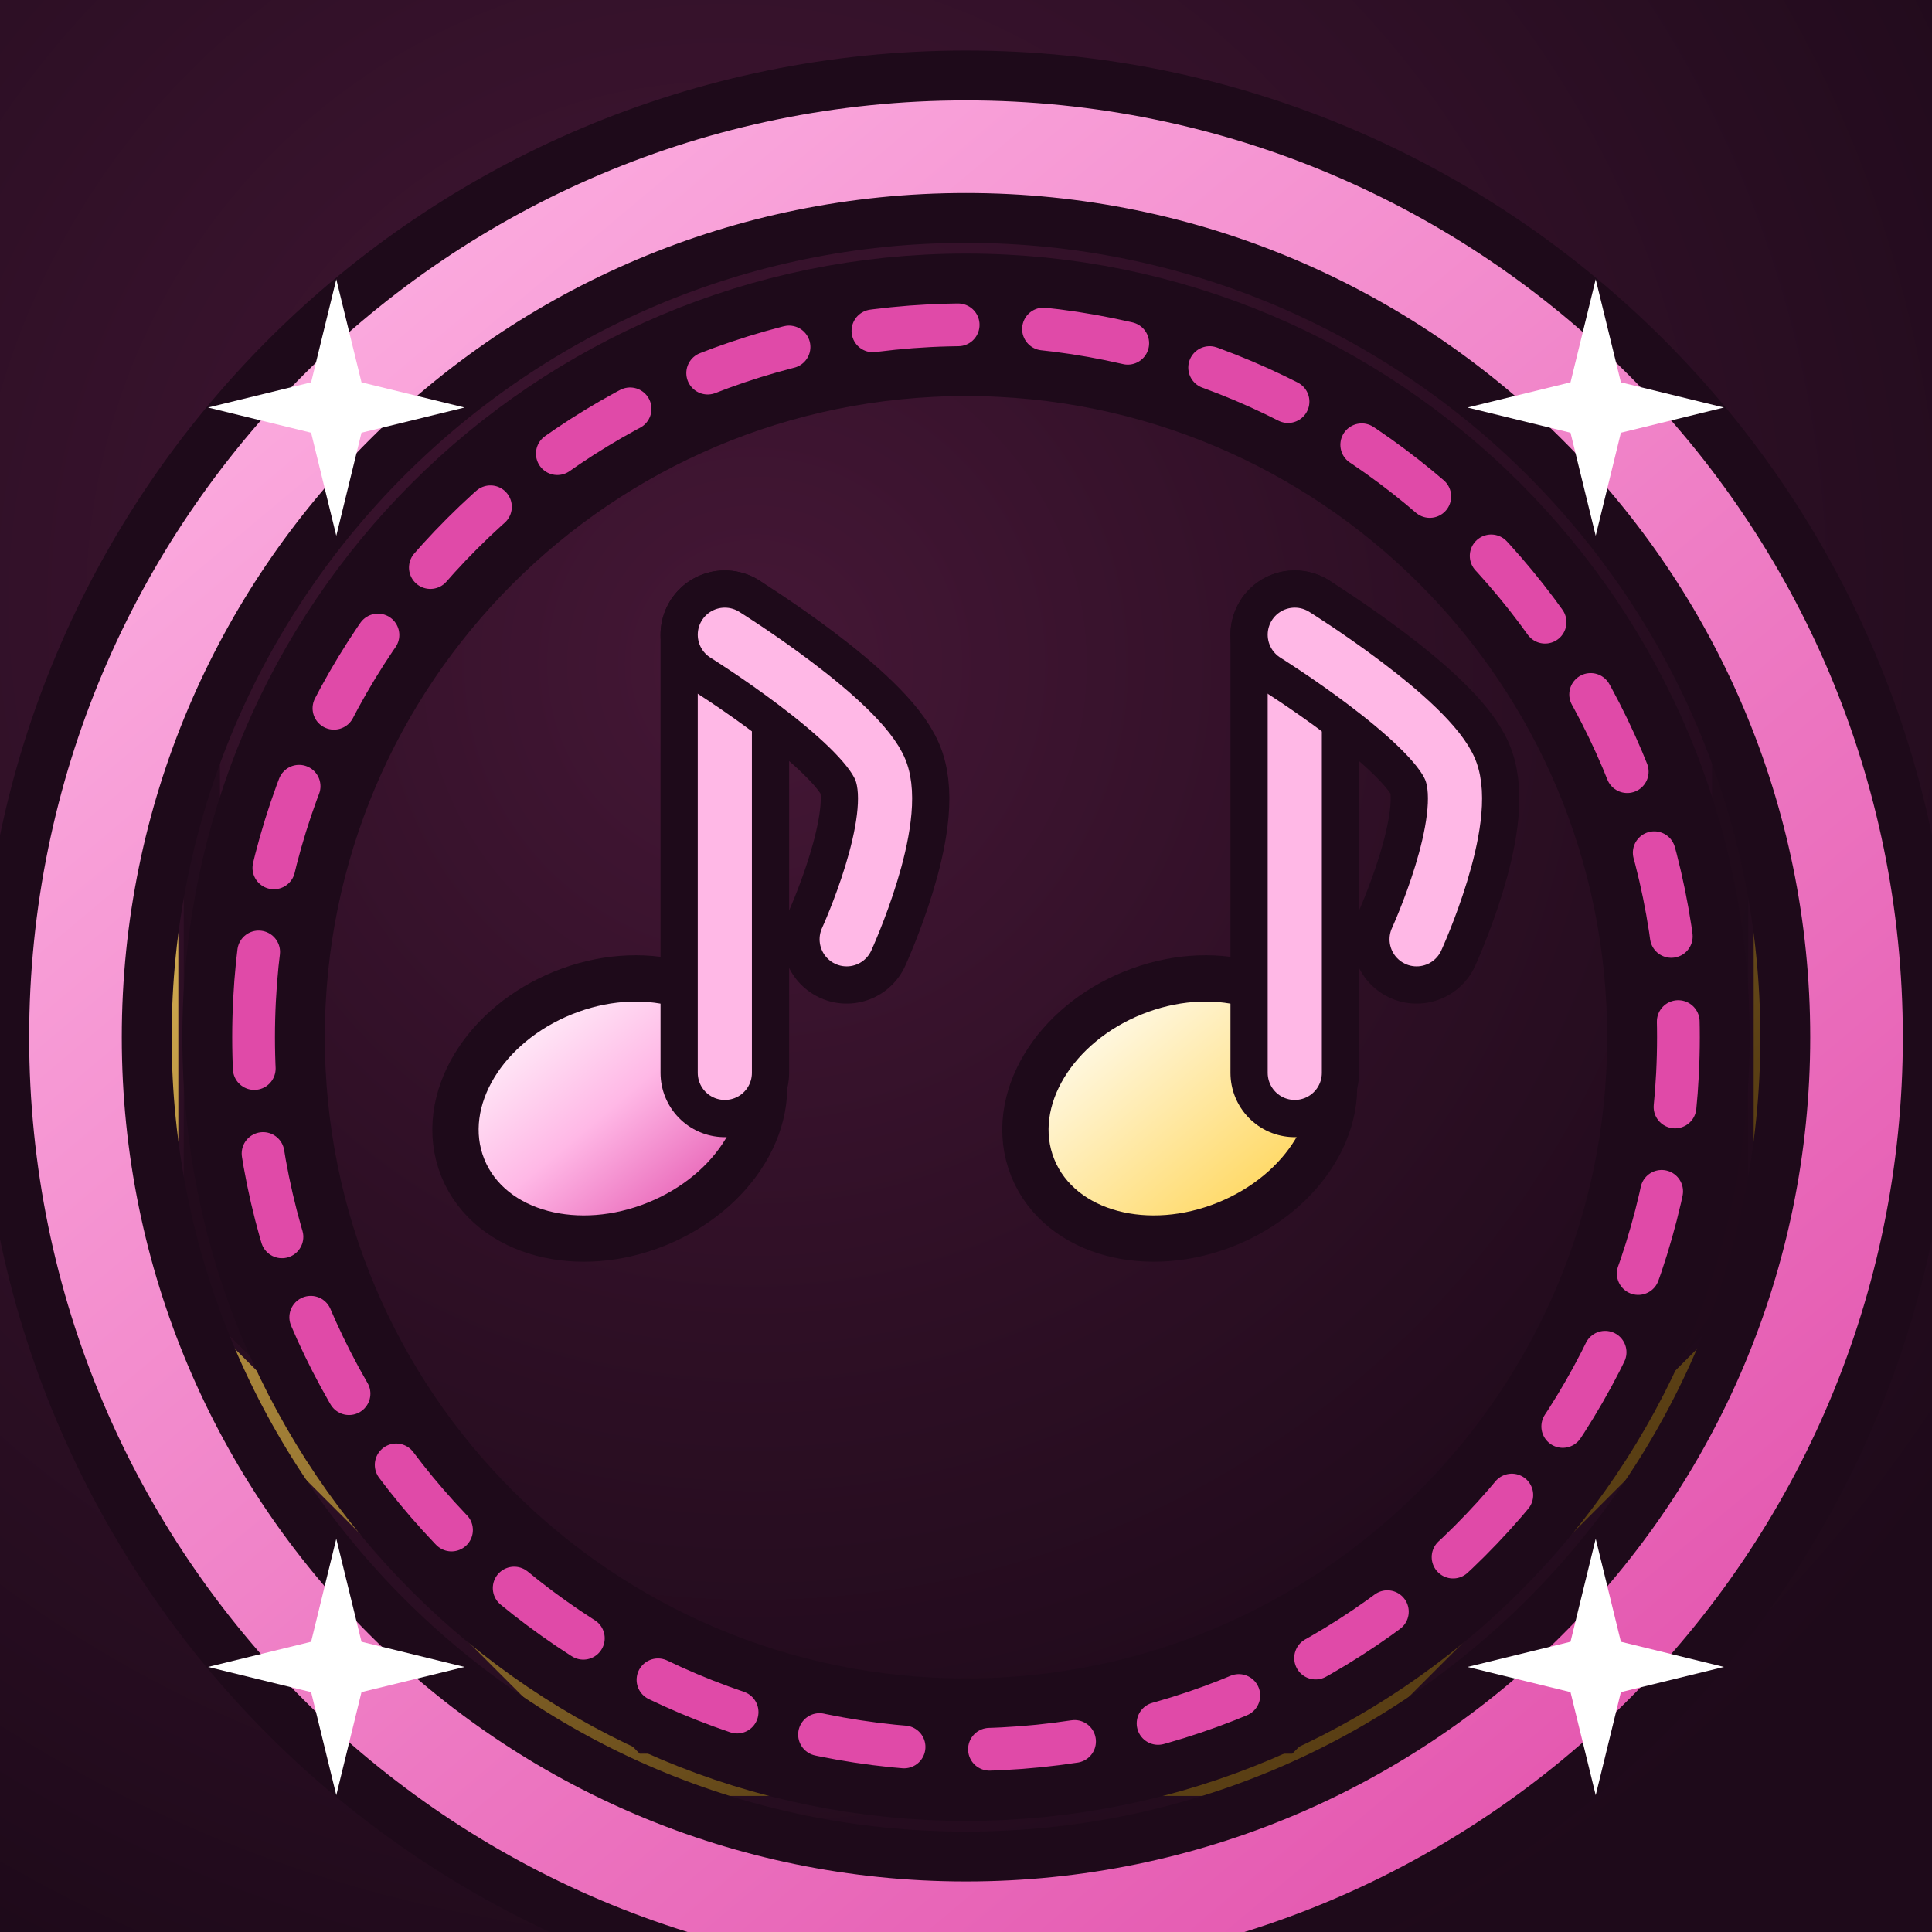
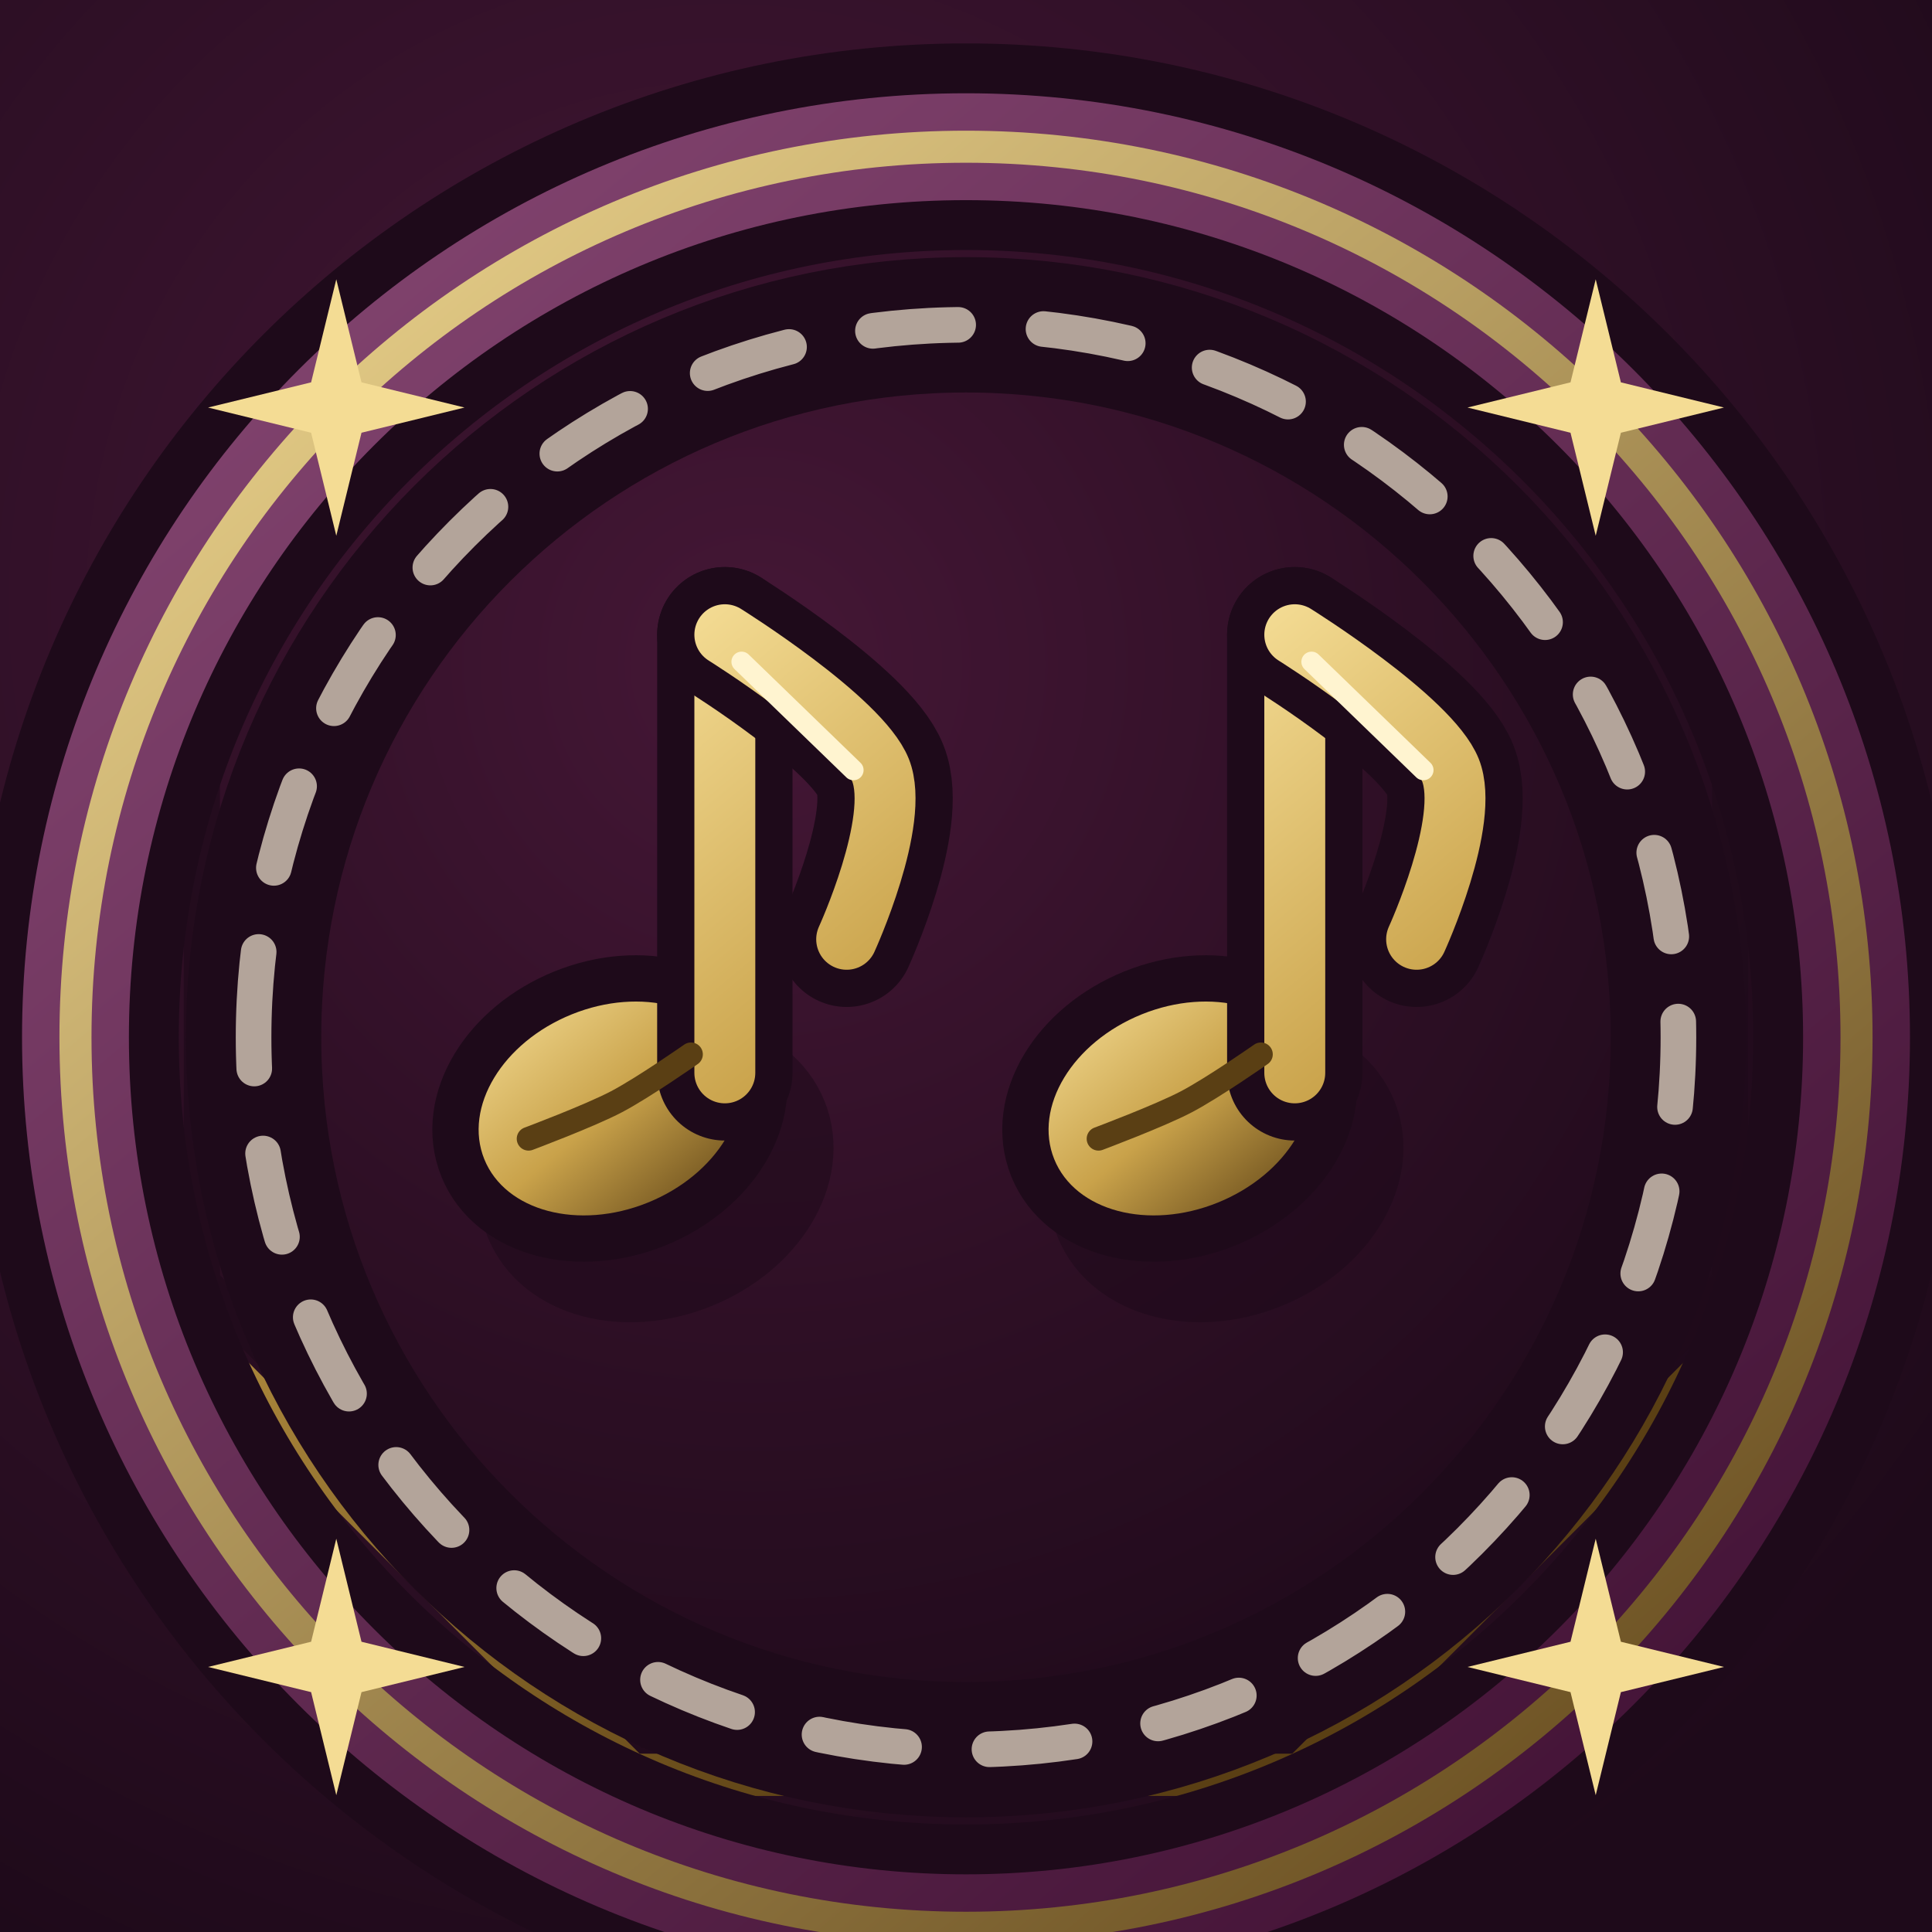
<svg xmlns="http://www.w3.org/2000/svg" width="128" height="128" viewBox="0 0 64 64">
  <defs>
    <radialGradient id="radial-gradient-1" cx="24" cy="20" r="50" gradientUnits="userSpaceOnUse">
      <stop offset="0" stop-color="#451736" />
      <stop offset="1" stop-color="#1e0a1a" />
    </radialGradient>
    <radialGradient id="radial-gradient-2" cx="25" cy="22" r="40" gradientUnits="userSpaceOnUse">
      <stop offset="0" stop-color="#451736" />
      <stop offset="0.55" stop-color="#2e0f25" />
      <stop offset="1" stop-color="#1e0a1a" />
    </radialGradient>
    <linearGradient id="linear-gradient-1" x1="7.103" y1="2.329" x2="56.897" y2="61.671" gradientUnits="userSpaceOnUse">
      <stop offset="0" stop-color="#f4dc94" />
      <stop offset="0.3" stop-color="#c9a24a" />
      <stop offset="0.75" stop-color="#5a3f14" />
      <stop offset="1" stop-color="#5a3f14" />
    </linearGradient>
-     <linearGradient id="linear-gradient-2" x1="3.896" y1="0.867" x2="60.104" y2="67.853" gradientUnits="userSpaceOnUse">
-       <stop offset="0" stop-color="#ffb8e6" />
-       <stop offset="1" stop-color="#e04aa8" />
+     <linearGradient id="linear-gradient-2" x1="3.683" y1="0.613" x2="60.317" y2="68.107" gradientUnits="userSpaceOnUse">
+       <stop offset="0" stop-color="#8a4a76" />
+       <stop offset="1" stop-color="#3a0c2e" />
    </linearGradient>
-     <linearGradient id="linear-gradient-3" x1="16.66" y1="32.502" x2="23.74" y2="40.938" gradientUnits="userSpaceOnUse">
-       <stop offset="0" stop-color="#ffffff" />
-       <stop offset="0.5" stop-color="#ffb8e6" />
-       <stop offset="1" stop-color="#e04aa8" />
+     <linearGradient id="linear-gradient-3" x1="4.805" y1="1.95" x2="59.195" y2="66.77" gradientUnits="userSpaceOnUse">
+       <stop offset="0" stop-color="#f4dc94" />
+       <stop offset="1" stop-color="#5a3f14" />
    </linearGradient>
-     <linearGradient id="linear-gradient-4" x1="35.54" y1="32.502" x2="42.62" y2="40.938" gradientUnits="userSpaceOnUse">
-       <stop offset="0" stop-color="#ffffff" />
-       <stop offset="1" stop-color="#ffd24a" />
+     <linearGradient id="linear-gradient-4" x1="16.66" y1="32.502" x2="23.74" y2="40.938" gradientUnits="userSpaceOnUse">
+       <stop offset="0" stop-color="#f4dc94" />
+       <stop offset="0.5" stop-color="#c9a24a" />
+       <stop offset="1" stop-color="#5a3f14" />
+     </linearGradient>
+     <linearGradient id="linear-gradient-5" x1="19.524" y1="22.936" x2="28.498" y2="33.63" gradientUnits="userSpaceOnUse">
+       <stop offset="0" stop-color="#f4dc94" />
+       <stop offset="1" stop-color="#c9a24a" />
+     </linearGradient>
+     <linearGradient id="linear-gradient-6" x1="22.171" y1="20.715" x2="31.159" y2="31.426" gradientUnits="userSpaceOnUse">
+       <stop offset="0" stop-color="#f4dc94" />
+       <stop offset="1" stop-color="#c9a24a" />
+     </linearGradient>
+     <linearGradient id="linear-gradient-7" x1="35.54" y1="32.502" x2="42.62" y2="40.938" gradientUnits="userSpaceOnUse">
+       <stop offset="0" stop-color="#f4dc94" />
+       <stop offset="0.5" stop-color="#c9a24a" />
+       <stop offset="1" stop-color="#5a3f14" />
+     </linearGradient>
+     <linearGradient id="linear-gradient-8" x1="38.404" y1="22.936" x2="47.378" y2="33.63" gradientUnits="userSpaceOnUse">
+       <stop offset="0" stop-color="#f4dc94" />
+       <stop offset="1" stop-color="#c9a24a" />
+     </linearGradient>
+     <linearGradient id="linear-gradient-9" x1="41.051" y1="20.715" x2="50.039" y2="31.426" gradientUnits="userSpaceOnUse">
+       <stop offset="0" stop-color="#f4dc94" />
+       <stop offset="1" stop-color="#c9a24a" />
    </linearGradient>
  </defs>
  <g>
    <rect x="0" y="0" width="64" height="64" fill="url(#radial-gradient-1)" />
    <polygon points="43.098,5.207 58.793,20.902 58.793,43.098 43.098,58.793 20.902,58.793 5.207,43.098 5.207,20.902 20.902,5.207" fill="url(#radial-gradient-2)" stroke="url(#linear-gradient-1)" stroke-width="1.4" stroke-miterlimit="10" />
    <polygon points="42.486,6.686 57.314,21.514 57.314,42.486 42.486,57.314 21.514,57.314 6.686,42.486 6.686,21.514 21.514,6.686" fill="none" stroke="#1e0a1a" stroke-width="1.2" stroke-miterlimit="10" opacity="0.7" />
    <g>
-       <circle cx="32" cy="34.36" r="29.5" fill="none" stroke="#1e0a1a" stroke-width="6.372" stroke-miterlimit="10" />
-       <circle cx="32" cy="34.36" r="29.5" fill="none" stroke="url(#linear-gradient-2)" stroke-width="3.068" stroke-linecap="round" stroke-miterlimit="10" />
-       <circle cx="32" cy="34.36" r="23.6" fill="none" stroke="#1e0a1a" stroke-width="4.72" stroke-miterlimit="10" />
-       <path d="M8.4 34.36 C8.4 21.326 18.966 10.76 32 10.76 C45.034 10.76 55.6 21.326 55.6 34.36 C55.6 47.394 45.034 57.96 32 57.96 C18.966 57.96 8.4 47.394 8.4 34.36 Z" fill="none" stroke="#e04aa8" stroke-width="1.416" stroke-linecap="round" stroke-miterlimit="10" stroke-dasharray="2.832 2.832" />
+       <circle cx="32" cy="34.36" r="29.5" fill="none" stroke="#1e0a1a" stroke-width="6.844" stroke-miterlimit="10" />
+       <circle cx="32" cy="34.36" r="29.5" fill="none" stroke="url(#linear-gradient-2)" stroke-width="3.54" stroke-linecap="round" stroke-miterlimit="10" />
+       <circle cx="32" cy="34.36" r="29.5" fill="none" stroke="#1e0a1a" stroke-width="0.118" stroke-miterlimit="10" />
+       <circle cx="32" cy="34.36" r="29.5" fill="none" stroke="url(#linear-gradient-3)" stroke-width="1.062" stroke-linecap="round" stroke-miterlimit="10" />
+       <circle cx="32" cy="34.36" r="23.6" fill="none" stroke="#1e0a1a" stroke-width="4.484" stroke-miterlimit="10" />
+       <path d="M8.4 34.36 C8.4 21.326 18.966 10.76 32 10.76 C45.034 10.76 55.6 21.326 55.6 34.36 C55.6 47.394 45.034 57.96 32 57.96 C18.966 57.96 8.4 47.394 8.4 34.36 Z" fill="none" stroke="#f2e6d0" stroke-width="1.18" stroke-linecap="round" stroke-miterlimit="10" stroke-dasharray="2.832 2.832" opacity="0.7" />
+       <path d="M17.577 40.406 C16.881 38.684 18.178 36.536 20.474 35.608 C22.77 34.68 25.196 35.324 25.891 37.046 C26.587 38.768 25.29 40.916 22.994 41.844 C20.698 42.772 18.272 42.128 17.577 40.406 Z" fill="#1e0a1a" stroke="#1e0a1a" stroke-width="3.068" stroke-linecap="round" stroke-linejoin="round" opacity="0.55" />
      <path d="M16.043 38.4 C15.347 36.678 16.644 34.53 18.94 33.602 C21.236 32.674 23.662 33.318 24.357 35.04 C25.053 36.762 23.756 38.91 21.46 39.838 C19.164 40.766 16.738 40.122 16.043 38.4 Z" fill="#1e0a1a" stroke="#1e0a1a" stroke-width="3.068" stroke-linecap="round" stroke-linejoin="round" />
-       <path d="M16.043 38.4 C15.347 36.678 16.644 34.53 18.94 33.602 C21.236 32.674 23.662 33.318 24.357 35.04 C25.053 36.762 23.756 38.91 21.46 39.838 C19.164 40.766 16.738 40.122 16.043 38.4 Z" fill="url(#linear-gradient-3)" />
-       <line x1="24.011" y1="35.54" x2="24.011" y2="21.026" fill="none" stroke="#1e0a1a" stroke-width="4.26" stroke-linecap="round" stroke-linejoin="round" />
-       <line x1="24.011" y1="35.54" x2="24.011" y2="21.026" fill="none" stroke="#ffb8e6" stroke-width="1.794" stroke-linecap="round" stroke-linejoin="round" />
-       <path d="M24.011 21.026 C24.011 21.026 28.495 23.823 29.168 25.51 C29.841 27.197 28.047 31.115 28.047 31.115" fill="none" stroke="#1e0a1a" stroke-width="4.26" stroke-linecap="round" stroke-linejoin="round" />
-       <path d="M24.011 21.026 C24.011 21.026 28.495 23.823 29.168 25.51 C29.841 27.197 28.047 31.115 28.047 31.115" fill="none" stroke="#ffb8e6" stroke-width="1.794" stroke-linecap="round" stroke-linejoin="round" />
+       <path d="M16.043 38.4 C15.347 36.678 16.644 34.53 18.94 33.602 C21.236 32.674 23.662 33.318 24.357 35.04 C25.053 36.762 23.756 38.91 21.46 39.838 C19.164 40.766 16.738 40.122 16.043 38.4 Z" fill="url(#linear-gradient-4)" />
+       <line x1="24.011" y1="35.54" x2="24.011" y2="21.026" fill="none" stroke="#1e0a1a" stroke-width="4.484" stroke-linecap="round" stroke-linejoin="round" />
+       <line x1="24.011" y1="35.54" x2="24.011" y2="21.026" fill="none" stroke="url(#linear-gradient-5)" stroke-width="2.018" stroke-linecap="round" stroke-linejoin="round" />
+       <path d="M24.011 21.026 C24.011 21.026 28.495 23.823 29.168 25.51 C29.841 27.197 28.047 31.115 28.047 31.115" fill="none" stroke="#1e0a1a" stroke-width="4.484" stroke-linecap="round" stroke-linejoin="round" />
+       <path d="M24.011 21.026 C24.011 21.026 28.495 23.823 29.168 25.51 C29.841 27.197 28.047 31.115 28.047 31.115" fill="none" stroke="url(#linear-gradient-6)" stroke-width="2.018" stroke-linecap="round" stroke-linejoin="round" />
+       <path d="M17.51 37.723 C17.51 37.723 19.527 36.968 20.424 36.496 C21.321 36.024 22.89 34.926 22.89 34.926" fill="none" stroke="#5a3f14" stroke-width="0.785" stroke-linecap="round" stroke-linejoin="round" />
+       <line x1="24.566" y1="21.923" x2="28.271" y2="25.51" fill="none" stroke="#fff4d0" stroke-width="0.673" stroke-linecap="round" stroke-linejoin="round" />
+       <path d="M36.457 40.406 C35.761 38.684 37.058 36.536 39.354 35.608 C41.65 34.68 44.076 35.324 44.771 37.046 C45.467 38.768 44.17 40.916 41.874 41.844 C39.578 42.772 37.152 42.128 36.457 40.406 Z" fill="#1e0a1a" stroke="#1e0a1a" stroke-width="3.068" stroke-linecap="round" stroke-linejoin="round" opacity="0.55" />
      <path d="M34.923 38.4 C34.227 36.678 35.524 34.53 37.82 33.602 C40.116 32.674 42.542 33.318 43.237 35.04 C43.933 36.762 42.636 38.91 40.34 39.838 C38.044 40.766 35.618 40.122 34.923 38.4 Z" fill="#1e0a1a" stroke="#1e0a1a" stroke-width="3.068" stroke-linecap="round" stroke-linejoin="round" />
-       <path d="M34.923 38.4 C34.227 36.678 35.524 34.53 37.82 33.602 C40.116 32.674 42.542 33.318 43.237 35.04 C43.933 36.762 42.636 38.91 40.34 39.838 C38.044 40.766 35.618 40.122 34.923 38.4 Z" fill="url(#linear-gradient-4)" />
-       <line x1="42.891" y1="35.54" x2="42.891" y2="21.026" fill="none" stroke="#1e0a1a" stroke-width="4.26" stroke-linecap="round" stroke-linejoin="round" />
-       <line x1="42.891" y1="35.54" x2="42.891" y2="21.026" fill="none" stroke="#ffb8e6" stroke-width="1.794" stroke-linecap="round" stroke-linejoin="round" />
-       <path d="M42.891 21.026 C42.891 21.026 47.375 23.823 48.048 25.51 C48.721 27.197 46.927 31.115 46.927 31.115" fill="none" stroke="#1e0a1a" stroke-width="4.26" stroke-linecap="round" stroke-linejoin="round" />
-       <path d="M42.891 21.026 C42.891 21.026 47.375 23.823 48.048 25.51 C48.721 27.197 46.927 31.115 46.927 31.115" fill="none" stroke="#ffb8e6" stroke-width="1.794" stroke-linecap="round" stroke-linejoin="round" />
-       <polygon points="52.86,9.252 53.694,12.666 57.108,13.5 53.694,14.335 52.86,17.748 52.025,14.335 48.612,13.5 52.025,12.666" fill="#ffffff" />
-       <polygon points="52.86,50.972 53.694,54.385 57.108,55.22 53.694,56.054 52.86,59.468 52.025,56.054 48.612,55.22 52.025,54.385" fill="#ffffff" />
-       <polygon points="11.14,50.972 11.975,54.385 15.388,55.22 11.975,56.054 11.14,59.468 10.306,56.054 6.892,55.22 10.306,54.385" fill="#ffffff" />
-       <polygon points="11.14,9.252 11.975,12.666 15.388,13.5 11.975,14.335 11.14,17.748 10.306,14.335 6.892,13.5 10.306,12.666" fill="#ffffff" />
+       <path d="M34.923 38.4 C34.227 36.678 35.524 34.53 37.82 33.602 C40.116 32.674 42.542 33.318 43.237 35.04 C43.933 36.762 42.636 38.91 40.34 39.838 C38.044 40.766 35.618 40.122 34.923 38.4 Z" fill="url(#linear-gradient-7)" />
+       <line x1="42.891" y1="35.54" x2="42.891" y2="21.026" fill="none" stroke="#1e0a1a" stroke-width="4.484" stroke-linecap="round" stroke-linejoin="round" />
+       <line x1="42.891" y1="35.54" x2="42.891" y2="21.026" fill="none" stroke="url(#linear-gradient-8)" stroke-width="2.018" stroke-linecap="round" stroke-linejoin="round" />
+       <path d="M42.891 21.026 C42.891 21.026 47.375 23.823 48.048 25.51 C48.721 27.197 46.927 31.115 46.927 31.115" fill="none" stroke="#1e0a1a" stroke-width="4.484" stroke-linecap="round" stroke-linejoin="round" />
+       <path d="M42.891 21.026 C42.891 21.026 47.375 23.823 48.048 25.51 C48.721 27.197 46.927 31.115 46.927 31.115" fill="none" stroke="url(#linear-gradient-9)" stroke-width="2.018" stroke-linecap="round" stroke-linejoin="round" />
+       <path d="M36.39 37.723 C36.39 37.723 38.407 36.968 39.304 36.496 C40.201 36.024 41.77 34.926 41.77 34.926" fill="none" stroke="#5a3f14" stroke-width="0.785" stroke-linecap="round" stroke-linejoin="round" />
+       <line x1="43.446" y1="21.923" x2="47.151" y2="25.51" fill="none" stroke="#fff4d0" stroke-width="0.673" stroke-linecap="round" stroke-linejoin="round" />
+       <polygon points="52.86,9.252 53.694,12.666 57.108,13.5 53.694,14.335 52.86,17.748 52.025,14.335 48.612,13.5 52.025,12.666" fill="#f4dc94" />
+       <polygon points="52.86,50.972 53.694,54.385 57.108,55.22 53.694,56.054 52.86,59.468 52.025,56.054 48.612,55.22 52.025,54.385" fill="#f4dc94" />
+       <polygon points="11.14,50.972 11.975,54.385 15.388,55.22 11.975,56.054 11.14,59.468 10.306,56.054 6.892,55.22 10.306,54.385" fill="#f4dc94" />
+       <polygon points="11.14,9.252 11.975,12.666 15.388,13.5 11.975,14.335 11.14,17.748 10.306,14.335 6.892,13.5 10.306,12.666" fill="#f4dc94" />
    </g>
  </g>
</svg>
